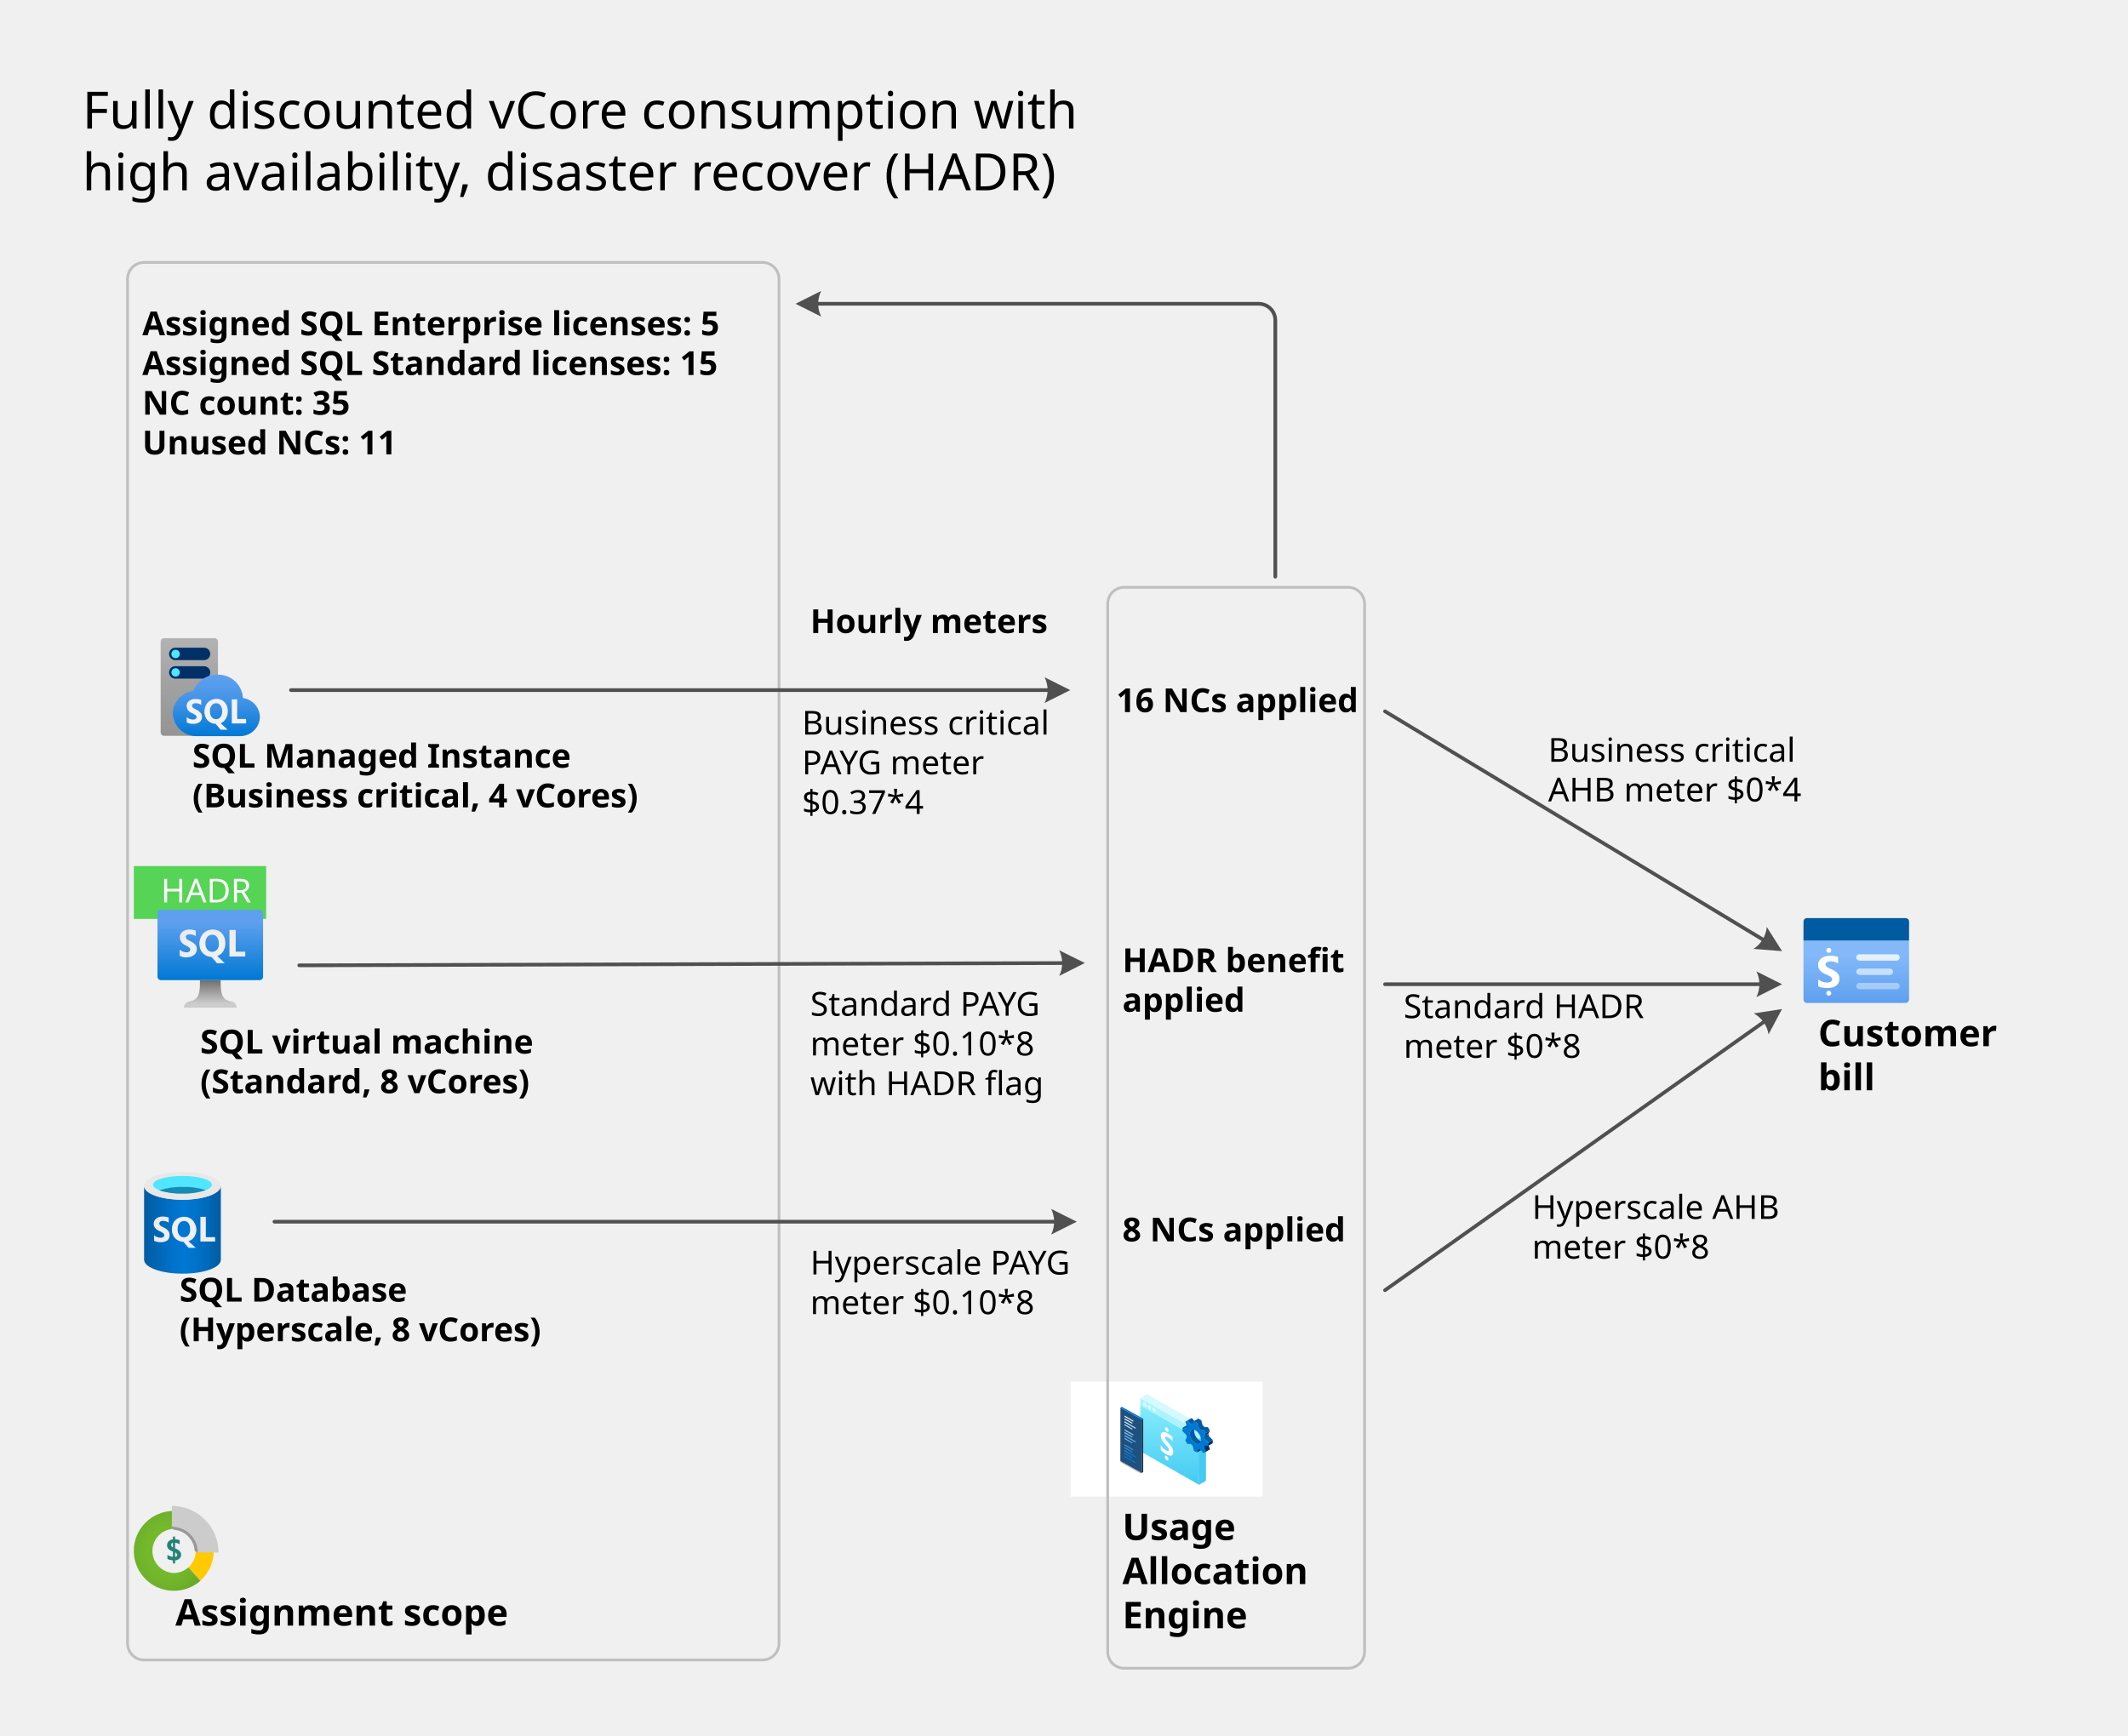
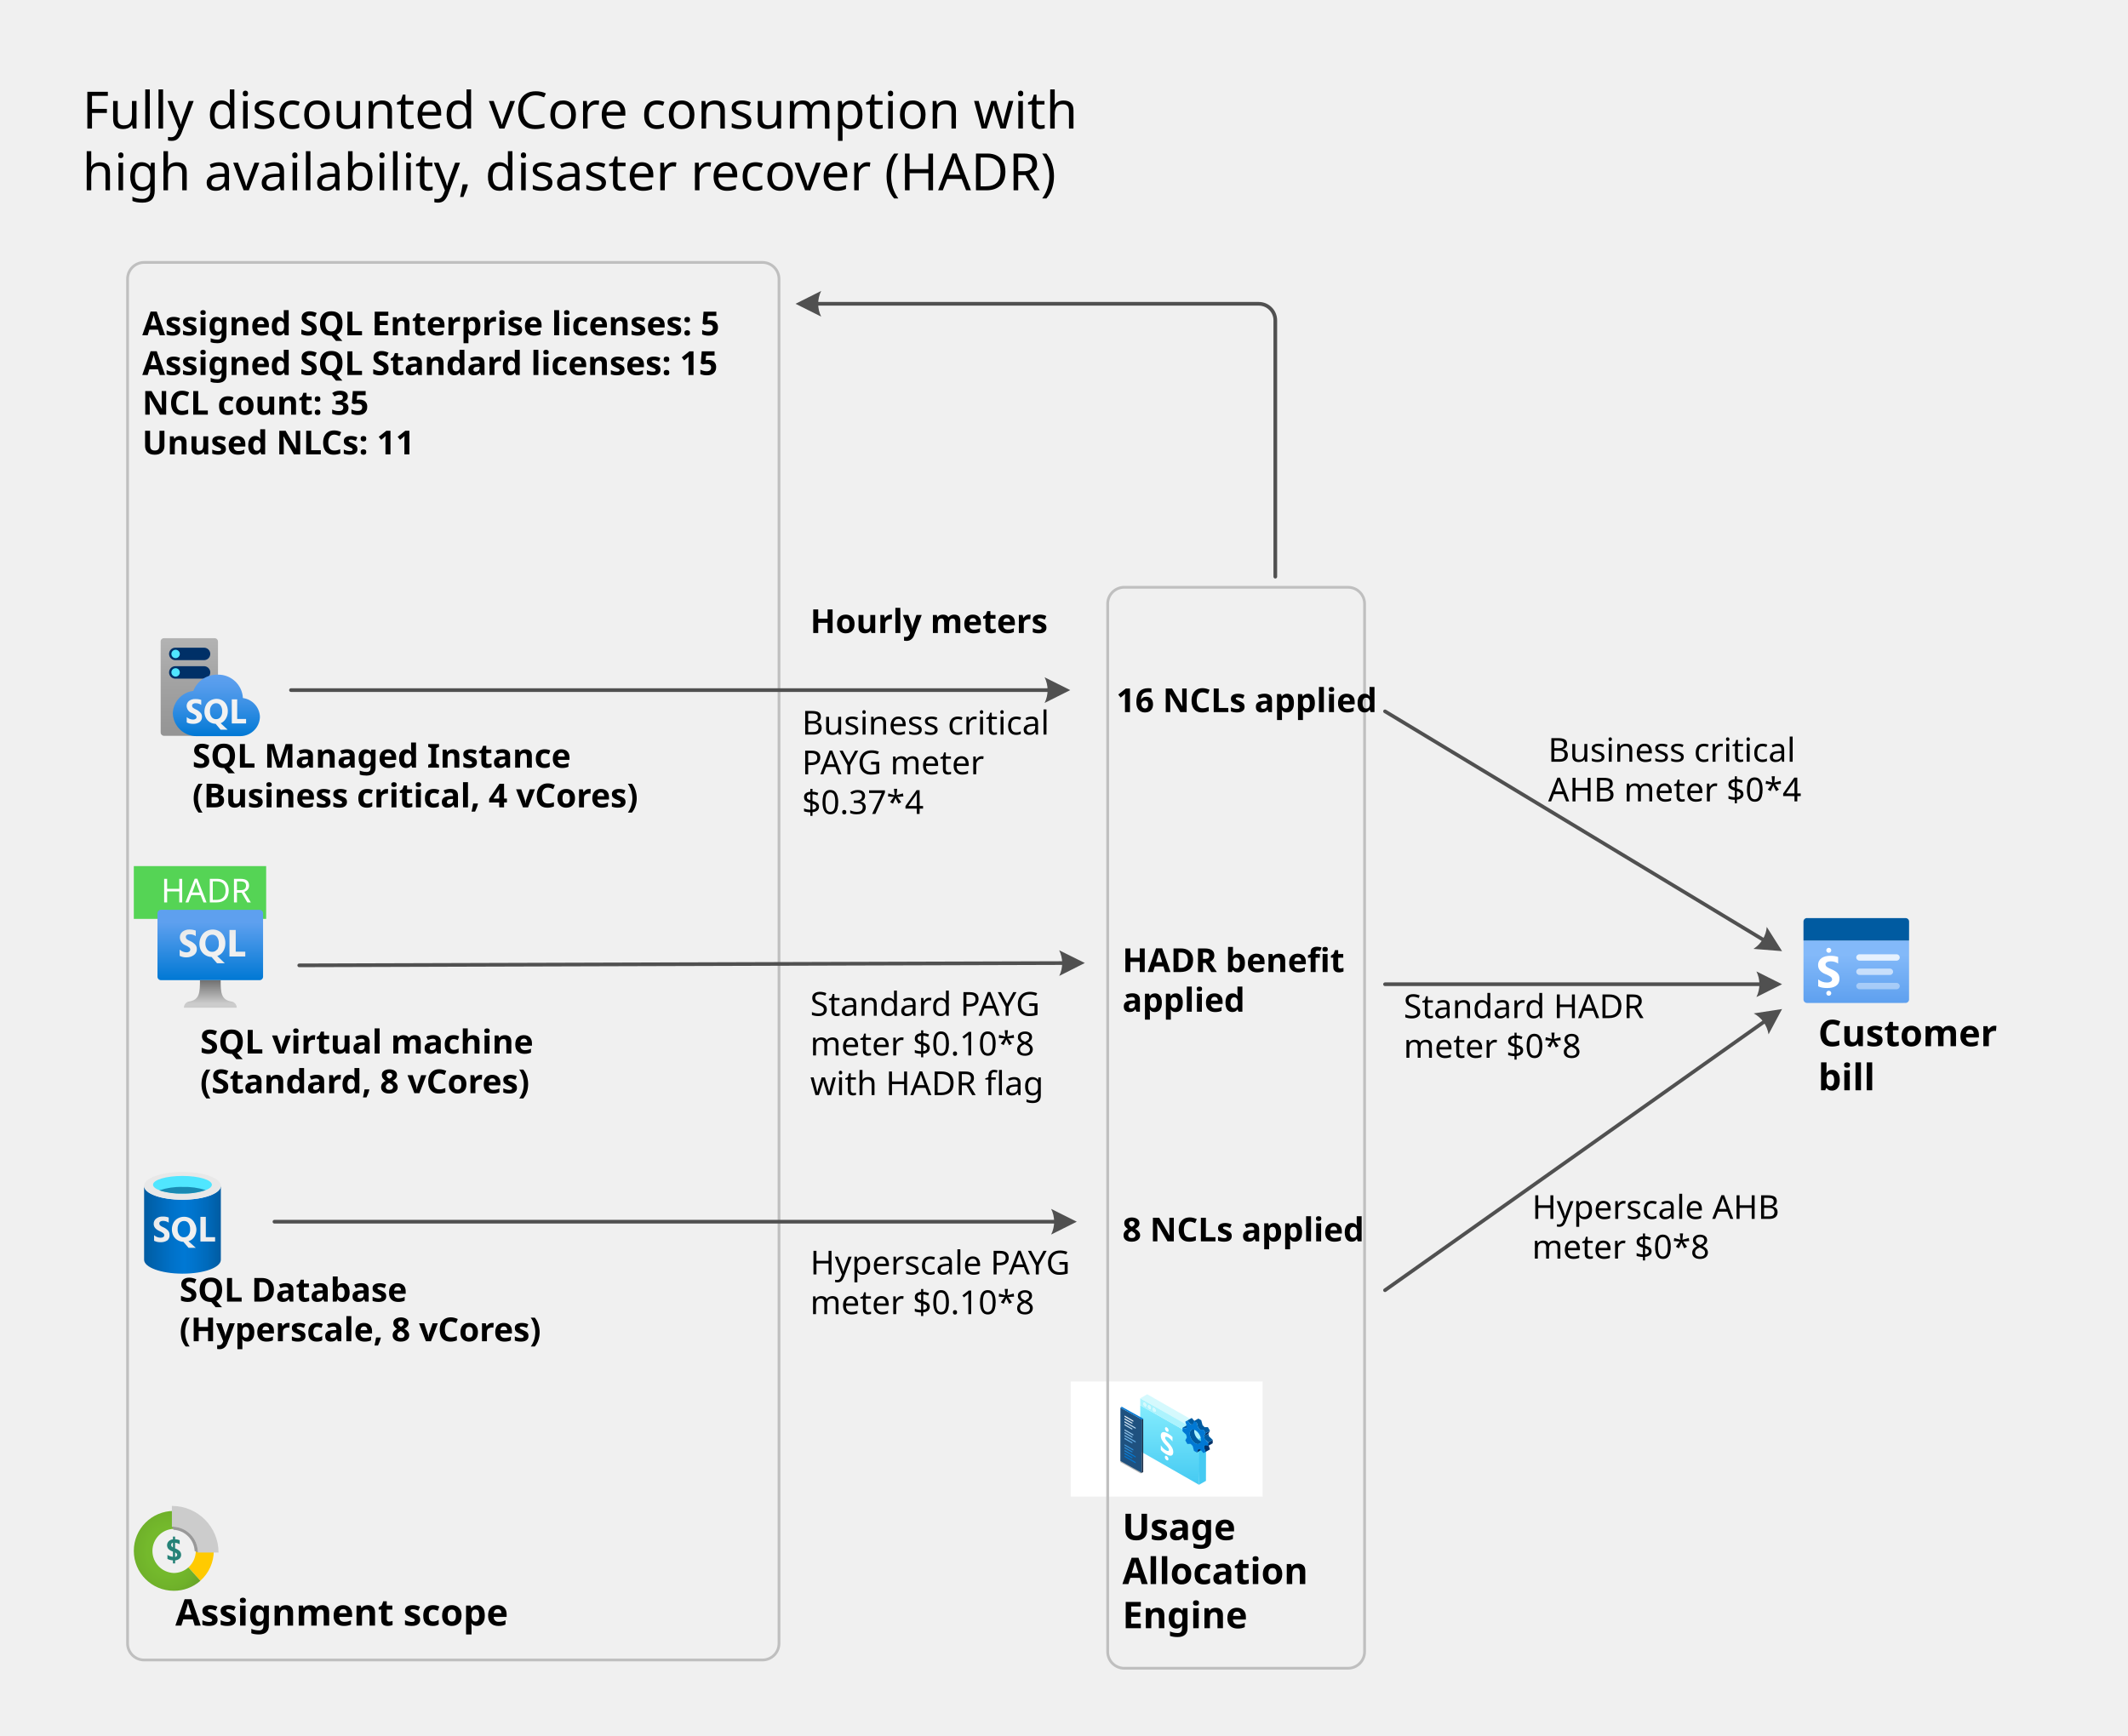
<svg xmlns="http://www.w3.org/2000/svg" xmlns:xlink="http://www.w3.org/1999/xlink" width="8.039in" height="6.559in" viewBox="0 0 578.796 472.277" xml:space="preserve" color-interpolation-filters="sRGB" class="st49" style="background-color: white">
  <style type="text/css">
	
		.st1 {fill:#55d455;stroke:none;stroke-linecap:round;stroke-linejoin:round;stroke-width:1.5}
		.st2 {fill:#ffffff;font-family:Calibri;font-size:0.75em}
		.st3 {fill:none;stroke:#bfbfbf;stroke-linecap:round;stroke-linejoin:round;stroke-width:0.75}
		.st4 {fill:url(#grad0-12);stroke:none;stroke-linecap:butt;stroke-width:0.75}
		.st5 {fill:#003067;stroke:none;stroke-linecap:butt;stroke-width:0.75}
		.st6 {fill:#50e6ff;stroke:none;stroke-linecap:butt;stroke-width:0.75}
		.st7 {fill:url(#grad0-24);stroke:none;stroke-linecap:butt;stroke-width:0.75}
		.st8 {fill:#f2f2f2;stroke:none;stroke-linecap:butt;stroke-width:0.75}
		.st9 {fill:url(#grad0-33);stroke:none;stroke-linecap:butt;stroke-width:0.75}
		.st10 {fill:url(#grad0-37);stroke:none;stroke-linecap:butt;stroke-width:0.75}
		.st11 {fill:url(#grad3-41);stroke:none;stroke-linecap:butt;stroke-width:0.75}
		.st12 {fill:#258277;stroke:none;stroke-linecap:butt;stroke-width:0.75}
		.st13 {fill:#ffca00}
		.st14 {stroke:none;stroke-linecap:butt;stroke-width:0.75}
		.st15 {fill:url(#grad3-52);stroke:none;stroke-linecap:butt;stroke-width:0.75}
		.st16 {fill:#cccccc;stroke:none;stroke-linecap:butt;stroke-width:0.75}
		.st17 {fill:#999999;stroke:none;stroke-linecap:butt;stroke-width:0.75}
		.st18 {fill:url(#grad0-62);stroke:none;stroke-linecap:butt;stroke-width:34}
		.st19 {fill:#005ba1;stroke:none;stroke-linecap:butt;stroke-width:34}
		.st20 {fill:#ffffff;fill-opacity:0.8;stroke:none;stroke-linecap:butt;stroke-width:34}
		.st21 {fill:#ffffff;fill-opacity:0.6;stroke:none;stroke-linecap:butt;stroke-width:34}
		.st22 {fill:#ffffff;fill-opacity:0.4;stroke:none;stroke-linecap:butt;stroke-width:34}
		.st23 {fill:#ffffff;stroke:none;stroke-linecap:butt;stroke-width:34}
		.st24 {fill:#ffffff;stroke:none;stroke-linecap:butt;stroke-width:2.04}
		.st25 {fill:url(#grad0-82);stroke:none;stroke-linecap:butt;stroke-width:2.04}
		.st26 {fill:#45caf2;stroke:none;stroke-linecap:butt;stroke-width:2.04}
		.st27 {fill:#acf3fd;stroke:none;stroke-linecap:butt;stroke-width:2.04}
		.st28 {fill:#d5f9fd;stroke:none;stroke-linecap:butt;stroke-width:2.04}
		.st29 {fill:#000000;fill-opacity:0.3;stroke:none;stroke-linecap:butt;stroke-width:2.04}
		.st30 {fill:#1f517f;stroke:none;stroke-linecap:butt;stroke-width:2.04}
		.st31 {fill:#1a2c45;stroke:none;stroke-linecap:butt;stroke-width:2.04}
		.st32 {fill:#0078d4;stroke:none;stroke-linecap:butt;stroke-width:2.04}
		.st33 {fill:url(#grad0-102)}
		.st34 {stroke:none;stroke-linecap:butt;stroke-width:2.04}
		.st35 {fill:#005ba1;stroke:none;stroke-linecap:butt;stroke-width:2.04}
		.st36 {fill:#fafafa;stroke:none;stroke-linecap:butt;stroke-width:2.04}
		.st37 {fill:#003067;stroke:none;stroke-linecap:butt;stroke-width:2.04}
		.st38 {fill:none;stroke:none;stroke-linecap:round;stroke-linejoin:round;stroke-width:0.75}
		.st39 {fill:#000000;font-family:Segoe UI;font-size:0.833em;font-weight:bold}
		.st40 {font-size:1em}
		.st41 {fill:#000000;font-family:Segoe UI;font-size:1.167em}
		.st42 {fill:url(#grad0-129);stroke:none;stroke-linecap:butt;stroke-width:0.75}
		.st43 {fill:#e8e8e8;stroke:none;stroke-linecap:butt;stroke-width:0.75}
		.st44 {fill:#198ab3;stroke:none;stroke-linecap:butt;stroke-width:0.75}
		.st45 {fill:#000000;font-family:Segoe UI Light;font-size:0.75em;font-weight:bold}
		.st46 {marker-end:url(#mrkr5-178);stroke:#505050;stroke-linecap:round;stroke-linejoin:round;stroke-width:1}
		.st47 {fill:#505050;fill-opacity:1;stroke:#505050;stroke-opacity:1;stroke-width:0.284}
		.st48 {fill:#000000;font-family:Segoe UI Light;font-size:0.75em}
		.st49 {fill:none;fill-rule:evenodd;font-size:12px;overflow:visible;stroke-linecap:square;stroke-miterlimit:3}
	
	</style>
  <defs id="Patterns_And_Gradients">
    <linearGradient id="grad0-12" x1="0" y1="0" x2="1" y2="0" gradientTransform="rotate(-90 0.5 0.5)">
      <stop offset="0" stop-color="#949494" stop-opacity="1" />
      <stop offset="0.53" stop-color="#a2a2a2" stop-opacity="1" />
      <stop offset="1" stop-color="#b3b3b3" stop-opacity="1" />
    </linearGradient>
    <linearGradient id="grad0-24" x1="0" y1="0" x2="1" y2="0" gradientTransform="rotate(-90 0.5 0.5)">
      <stop offset="0" stop-color="#0078d4" stop-opacity="1" />
      <stop offset="0.16" stop-color="#1380da" stop-opacity="1" />
      <stop offset="0.53" stop-color="#3c91e5" stop-opacity="1" />
      <stop offset="0.82" stop-color="#559cec" stop-opacity="1" />
      <stop offset="1" stop-color="#5ea0ef" stop-opacity="1" />
    </linearGradient>
    <linearGradient id="grad0-33" x1="0" y1="0" x2="1" y2="0" gradientTransform="rotate(-90 0.5 0.5)">
      <stop offset="0" stop-color="#0078d4" stop-opacity="1" />
      <stop offset="0.82" stop-color="#5ea0ef" stop-opacity="1" />
    </linearGradient>
    <linearGradient id="grad0-37" x1="0" y1="0" x2="1" y2="0" gradientTransform="rotate(-90 0.5 0.5)">
      <stop offset="0.15" stop-color="#cccccc" stop-opacity="1" />
      <stop offset="1" stop-color="#707070" stop-opacity="1" />
    </linearGradient>
    <radialGradient id="grad3-41" cx="0.5" cy="0.5" r="0.73">
      <stop offset="0" stop-color="#f2f2f2" stop-opacity="1" />
      <stop offset="0.58" stop-color="#eeeeee" stop-opacity="1" />
      <stop offset="1" stop-color="#e6e6e6" stop-opacity="1" />
    </radialGradient>
    <radialGradient id="grad3-52" cx="0.5" cy="0.5" r="0.73">
      <stop offset="0" stop-color="#76bc2d" stop-opacity="1" />
      <stop offset="0.41" stop-color="#74b92c" stop-opacity="1" />
      <stop offset="0.66" stop-color="#6fb12a" stop-opacity="1" />
      <stop offset="0.88" stop-color="#66a227" stop-opacity="1" />
      <stop offset="1" stop-color="#5e9624" stop-opacity="1" />
    </radialGradient>
    <linearGradient id="grad0-62" x1="0" y1="0" x2="1" y2="0" gradientTransform="rotate(-90 0.5 0.5)">
      <stop offset="0" stop-color="#5ea0ef" stop-opacity="1" />
      <stop offset="0.775" stop-color="#83b9f9" stop-opacity="1" />
    </linearGradient>
    <linearGradient id="grad0-82" x1="0" y1="0" x2="1" y2="0" gradientTransform="rotate(90 0.5 0.5)">
      <stop offset="0" stop-color="#84ecfd" stop-opacity="1" />
      <stop offset="1" stop-color="#45caf2" stop-opacity="1" />
    </linearGradient>
    <linearGradient id="grad0-102" x1="0" y1="0" x2="1" y2="0" gradientTransform="rotate(89.87553 0.5 0.5)">
      <stop offset="0.045" stop-color="#ffffff" stop-opacity="1" />
      <stop offset="0.845" stop-color="#0078d4" stop-opacity="1" />
    </linearGradient>
    <linearGradient id="grad0-129" x1="0" y1="0" x2="1" y2="0" gradientTransform="rotate(0 0.5 0.5)">
      <stop offset="0" stop-color="#005ba1" stop-opacity="1" />
      <stop offset="0.07" stop-color="#0060a9" stop-opacity="1" />
      <stop offset="0.36" stop-color="#0071c8" stop-opacity="1" />
      <stop offset="0.52" stop-color="#0078d4" stop-opacity="1" />
      <stop offset="0.64" stop-color="#0074cd" stop-opacity="1" />
      <stop offset="0.82" stop-color="#006abb" stop-opacity="1" />
      <stop offset="1" stop-color="#005ba1" stop-opacity="1" />
    </linearGradient>
  </defs>
  <defs id="Markers">
    <g id="lend5">
      <path d="M 2 1 L 0 0 L 1.981 -0.993 C 1.672 -0.365 1.673 0.373 1.985 1 " style="stroke:none" />
    </g>
    <marker id="mrkr5-178" class="st47" refX="-6.16" orient="auto" markerUnits="strokeWidth" overflow="visible">
      <use xlink:href="#lend5" transform="scale(-3.52,-3.52) " />
    </marker>
  </defs>
  <g>
    <g id="shape1246-1" transform="translate(36.375,-222.264)">
      <rect x="0" y="457.916" width="36" height="14.361" class="st1" />
      <text x="7.38" y="467.8" class="st2">HADR</text>
    </g>
    <g id="shape1-4" transform="translate(34.6758,-20.625)">
      <rect x="0" y="92.027" width="177.199" height="380.25" rx="4.5" ry="4.5" class="st3" />
    </g>
    <g id="group63-6" transform="translate(228.093,-171.766)">
      <g id="group64-7">
				</g>
    </g>
    <g id="group1120-8" transform="translate(43.6758,-271.986)">
      <g id="shape1121-9" transform="translate(-1.3689E-13,-0.0952941)">
        <path d="M15.6 471.37 a0.921 0.921 0 0 1 -0.905 0.905 L0.91 472.28 a0.905 0.905 0 0 1 -0.905         -0.905 L0 446.63 a0.889 0.889 0 0 1 0.905 -0.905 L14.69 445.72 a0.905 0.905 0 0         1 0.905 0.905 L15.6 471.37 Z" class="st4" />
      </g>
      <g id="shape1122-13" transform="translate(2.28706,-15.6441)">
        <path d="M-0 470.58 A1.699 1.699 0 0 1 1.68 468.89 L9.47 468.89 A1.699 1.699 0 0 1 11.21 470.58 A1.699         1.699 0 0 1 9.47 472.28 L1.68 472.28 A1.699 1.699 0 0 1 -0 470.58 Z" class="st5" />
      </g>
      <g id="shape1123-15" transform="translate(2.28706,-20.6788)">
        <path d="M0 470.59 A1.699 1.699 0 0 1 1.68 468.89 L9.47 468.89 A1.699 1.699 0 0 1 11.21 470.59 A1.699 1.699         0 0 1 9.47 472.28 L1.68 472.28 A1.699 1.699 0 0 1 0 470.59 Z" class="st5" />
      </g>
      <g id="shape1124-17" transform="translate(2.92235,-21.2188)">
        <ellipse cx="1.144" cy="471.134" rx="1.144" ry="1.144" class="st6" />
      </g>
      <g id="shape1125-19" transform="translate(2.92235,-16.2)">
        <ellipse cx="1.144" cy="471.134" rx="1.144" ry="1.144" class="st6" />
      </g>
      <g id="shape1126-21" transform="translate(3.30353,-1.13687E-13)">
        <path d="M23.7 467.02 A5.336 5.336 -180 0 0 19.07 461.91 A6.702 6.702 -180 0 0 12.17 455.55 A6.861 6.861         -180 0 0 5.59 459.97 A6.353 6.353 -180 0 0 -0 466.08 A6.448 6.448 -180 0 0 6.67 472.28 L7.26         472.28 L18.14 472.28 L18.41 472.28 A5.384 5.384 -180 0 0 23.7 467.02 Z" class="st7" />
      </g>
      <g id="shape1127-25" transform="translate(7.06765,-1.76294)">
        <path d="M13.75 469.37 L13.75 464.03 L12.28 464.03 L12.28 470.58 L16.17 470.58 L16.17 469.37 L13.75 469.37 ZM2.48         466.75 A3.542 3.542 0 0 1 1.67 466.26 a0.699 0.699 0 0 1 -0.191 -0.508 a0.54 0.54 0         0 1 0.238 -0.476 A1.048 1.048 0 0 1 2.38 465.08 A2.636 2.636 0 0 1 3.97 465.54 L3.97 464.18         A4.59 4.59 -180 0 0 2.38 463.94 A2.684 2.684 -180 0 0 0.65 464.46 A1.747 1.747 -180 0 0 -0 465.88         A2.128 2.128 -180 0 0 1.49 467.78 A3.986 3.986 0 0 1 2.46 468.35 a0.667 0.667 0 0 1 0.238         0.508 a0.54 0.54 0 0 1 -0.238 0.476 A1.191 1.191 0 0 1 1.75 469.53 A2.589 2.589 0 0         1 0.03 468.86 L0.03 470.32 A3.574 3.574 -180 0 0 1.67 470.69 A3.034 3.034 -180 0 0 3.49 470.24         A1.699 1.699 -180 0 0 4.18 468.8 A1.588 1.588 -180 0 0 3.78 467.69 A3.748 3.748 -180 0 0         2.48 466.75 ZM10.67 469.26 A3.764 3.764 -180 0 0 11.2 467.26 A3.621 3.621 -180 0 0 10.8 465.48         A2.811 2.811 -180 0 0 9.7 464.3 A3.081 3.081 -180 0 0 8.02 463.89 A3.51 3.51 -180 0 0 6.43 464.35         A2.97 2.97 -180 0 0 5.27 465.57 A4.002 4.002 -180 0 0 4.84 467.39 A3.589 3.589 -180 0 0 5.23         469.05 A2.97 2.97 -180 0 0 6.31 470.23 A3.176 3.176 -180 0 0 7.89 470.69 L9.24 472.28 L11.15 472.28         L9.26 470.53 A2.891 2.891 -180 0 0 10.67 469.26 ZM9.2 468.86 A1.461 1.461 0 0 1 7.99 469.42         A1.445 1.445 0 0 1 6.8 468.85 A2.382 2.382 0 0 1 6.35 467.26 A2.319 2.319 0 0 1 6.81 465.67         A1.461 1.461 0 0 1 8.04 465.08 A1.366 1.366 0 0 1 9.21 465.67 A2.446 2.446 0 0 1 9.66 467.26         A2.335 2.335 0 0 1 9.2 468.86 Z" class="st8" />
      </g>
    </g>
    <g id="group1128-27" transform="translate(42.8144,-198.086)">
      <g id="group1129-28">
        <g id="group1130-29">
          <g id="shape1131-30" transform="translate(0,-7.50769)">
            <path d="M0 471.33 a0.951 0.951 -180 0 0 0.951 0.951 L27.77 472.28 a0.951 0.951 -180 0 0 0.951           -0.951 L28.72 454.09 a0.951 0.951 -180 0 0 -0.951 -0.951 L0.95 453.13 a0.951 0.951           -180 0 0 -0.951 0.951 L0 471.33 Z" class="st9" />
          </g>
          <g id="shape1132-34" transform="translate(7.18496,0)">
            <path d="M12.94 470.58 C10.11 470.14 9.99 468.08 10 464.79 L4.37 464.79 C4.37 468.08 4.26 470.14 1.43 470.58           A1.699 1.699 -180 0 0 -0 472.28 L14.37 472.28 A1.699 1.699 -180 0 0 12.94 470.58 Z" class="st10" />
          </g>
        </g>
        <g id="shape1133-38" transform="translate(6.02993,-12.1108)">
          <path d="M15.25 469.13 L15.25 463.22 L13.55 463.22 L13.55 470.44 L17.85 470.44 L17.85 469.13 L15.25 469.13 ZM2.79          466.21 A3.397 3.397 0 0 1 1.9 465.69 a0.764 0.764 0 0 1 -0.221 -0.578 a0.611          0.611 0 0 1 0.272 -0.527 A1.172 1.172 0 0 1 2.68 464.4 A2.82 2.82 0 0 1 4.38          464.89 L4.38 463.39 A4.705 4.705 -180 0 0 2.68 463.1 A2.939 2.939 -180 0 0 0.76 463.7 A1.902          1.902 -180 0 0 0.05 465.26 A2.344 2.344 -180 0 0 1.55 467.37 A4.229 4.229 0 0 1 2.62 468          a0.696 0.696 0 0 1 0.272 0.561 a0.679 0.679 0 0 1 -0.272 0.544 A1.291          1.291 0 0 1 1.9 469.32 A2.871 2.871 0 0 1 0 468.57 L0 470.27 A3.856 3.856 -180 0 0 1.87          470.68 A3.397 3.397 -180 0 0 3.92 470.02 A1.902 1.902 -180 0 0 4.67 468.42 A1.699 1.699          -180 0 0 4.23 467.2 A4.314 4.314 -180 0 0 2.79 466.21 ZM11.86 469 A4.077 4.077 -180 0 0          12.43 466.79 A4.145 4.145 -180 0 0 11.99 464.87 A3.142 3.142 -180 0 0 10.77 463.56 A3.482          3.482 -180 0 0 9.07 463.1 A3.788 3.788 -180 0 0 7.18 463.58 A3.21 3.21 -180 0 0 5.89 464.94          A4.195 4.195 -180 0 0 5.37 466.94 A4.145 4.145 -180 0 0 5.78 468.78 A3.261 3.261 -180          0 0 6.98 470.07 A3.499 3.499 -180 0 0 8.68 470.58 L10.17 472.28 L12.28 472.28 L10.23 470.31          A3.023 3.023 -180 0 0 11.86 469 ZM10.16 468.56 A1.597 1.597 0 0 1 8.83 469.17 A1.563 1.563          0 0 1 7.51 468.54 A2.633 2.633 0 0 1 7 466.84 A2.667 2.667 0 0 1 7.51 465.14 A1.699 1.699          0 0 1 8.87 464.51 A1.529 1.529 0 0 1 10.17 465.14 A2.803 2.803 0 0 1 10.65 466.84 A2.548          2.548 0 0 1 10.23 468.56 L10.16 468.56 Z" class="st11" />
        </g>
      </g>
    </g>
    <g id="group1165-42" transform="translate(36.375,-39.4542)">
      <g id="group1166-43">
        <g id="shape1167-44" transform="translate(9.04023,-7.45284)">
          <path d="M3.83 469.89 A1.358 1.358 0 0 1 3.41 470.96 A2.023 2.023 0 0 1 2.2 471.46 L2.2 472.28 L1.6 472.28          L1.6 471.44 A3.204 3.204 0 0 1 0.11 471.06 L0.11 469.96 A2.444 2.444 -180 0 0 0.79 470.3          A3.38 3.38 -180 0 0 1.6 470.49 L1.6 469.07 A3.285 3.285 0 0 1 0.37 468.35 A1.561 1.561          0 0 1 0.45 466.25 A1.914 1.914 0 0 1 1.6 465.73 L1.6 464.99 L2.19 464.99 L2.19 465.72 A3          3 0 0 1 3.44 465.99 L3.44 467.08 A3.095 3.095 -180 0 0 2.19 466.66 L2.19 468.2 A3.177          3.177 0 0 1 3.44 468.94 A1.358 1.358 0 0 1 3.83 469.89 ZM1.6 467.95 L1.6 466.68 a0.543          0.543 -180 0 0 -0.489 0.57 C1.11 467.54 1.29 467.77 1.66 467.95 L1.6 467.95 ZM2.76 469.94          C2.76 469.68 2.57 469.48 2.19 469.3 L2.19 470.53 C2.57 470.46 2.76 470.27 2.76 469.94 Z" class="st12" />
        </g>
        <g id="shape1168-46" transform="translate(14.8514,-2.72863)">
          <path d="M6.9 464.15 L2.01 464.15 A6.014 6.014 0 0 1 0 468.63 L3.24 472.28 A10.86 10.86 -180 0 0 6.9          464.13 L6.9 464.15 Z" class="st13" />
          <path d="M6.9 464.15 L2.01 464.15 A6.014 6.014 0 0 1 0 468.63 L3.24 472.28 A10.86 10.86 -180 0 0 6.9          464.13" class="st14" />
        </g>
        <g id="shape1169-49">
          <path d="M10.86 467.44 A6.014 6.014 0 0 1 10.86 455.42 L10.86 450.56 A10.86 10.86 -180 0 0 0 461.42 A10.86          10.86 -180 0 0 10.86 472.28 A10.86 10.86 -180 0 0 18.11 469.56 L14.85 465.91 A5.946 5.946          0 0 1 10.86 467.44 Z" class="st15" />
        </g>
        <g id="shape1170-53" transform="translate(10.3579,-10.4122)">
          <path d="M0 459.6 L0 465.25 A6.91 6.91 0 0 1 7.02 472.28 L12.69 472.28 A12.679 12.679 -180 0 0 0 459.6          Z" class="st16" />
        </g>
        <g id="shape1171-55" transform="translate(10.3579,-10.4122)">
          <path d="M7.05 472.28 A6.964 6.964 -180 0 0 0.18 465.25 L0 465.25 L0.45 466.09 A6.109 6.109 0 0 1 6.19          471.86 L7.05 472.28 Z" class="st17" />
        </g>
      </g>
    </g>
    <g id="group1172-57" transform="translate(490.544,-199.395)">
      <g id="group1173-58">
        <g id="shape1174-59">
          <path d="M0 455.31 L28.72 455.31 L28.72 471.32 a0.957 0.957 0 0 1 -0.957 0.957 L0.96 472.28 a0.957          0.957 0 0 1 -0.957 -0.957 L0 455.31 Z" class="st18" />
        </g>
        <g id="shape1175-63" transform="translate(0,-16.9704)">
          <path d="M0.96 466.16 L27.77 466.16 a0.957 0.957 0 0 1 0.957 0.957 L28.72 472.28 L0 472.28 L0 467.11          a0.957 0.957 0 0 1 0.957 -0.959 Z" class="st19" />
        </g>
        <g id="shape1176-65" transform="translate(14.3614,-11.5115)">
          <path d="M0 471.41 a0.865 0.865 -180 0 0 0.865 0.865 L10.96 472.28 a0.865 0.865 -180 0 0 0.865          -0.865 a0.865 0.865 -180 0 0 -0.865 -0.865 L0.86 470.55 a0.865 0.865 -180 0          0 -0.865 0.865 Z" class="st20" />
        </g>
        <g id="shape1177-67" transform="translate(14.3614,-7.61953)">
          <path d="M0 471.41 a0.865 0.865 -180 0 0 0.865 0.865 L9.15 472.28 a0.865 0.865 -180 0 0 0.865          -0.865 a0.865 0.865 -180 0 0 -0.865 -0.865 L0.86 470.55 a0.865 0.865 -180 0          0 -0.865 0.865 Z" class="st21" />
        </g>
        <g id="shape1178-69" transform="translate(14.3614,-3.72599)">
          <path d="M0 471.41 a0.865 0.865 -180 0 0 0.865 0.865 L10.96 472.28 a0.865 0.865 -180 0 0 0.865          -0.865 a0.865 0.865 -180 0 0 -0.865 -0.865 L0.86 470.55 a0.865 0.865 -180 0          0 -0.865 0.865 Z" class="st22" />
        </g>
        <g id="shape1179-71" transform="translate(3.97652,-2.16747)">
          <path d="M3.58 460.12 a0.672 0.672 0 1 1 -0.67 -0.67 a0.67 0.67 0 0 1 0.67 0.67 ZM3.58 471.8          a0.672 0.672 0 1 1 -0.67 -0.67 a0.672 0.672 0 0 1 0.67 0.67 ZM0.03 469.92 L0.03          468.03 A3.641 3.641 -180 0 0 2.37 468.89 A2.713 2.713 -180 0 0 3 468.83 A1.463 1.463          -180 0 0 3.45 468.64 a0.78 0.78 -180 0 0 0.27 -0.271 a0.686 0.686 -180 0 0          0.089 -0.341 a0.739 0.739 -180 0 0 -0.142 -0.444 A1.545 1.545 -180 0 0 3.28          467.23 A4.085 4.085 -180 0 0 2.7 466.91 C2.47 466.81 2.23 466.7 1.97 466.59 A3.726 3.726          0 0 1 0.49 465.58 A2.212 2.212 0 0 1 0 464.14 A2.306 2.306 0 0 1 0.27 463 A2.264 2.264          0 0 1 0.99 462.21 A3.231 3.231 0 0 1 2.06 461.76 A5.425 5.425 0 0 1 3.33 461.62 A7.583          7.583 0 0 1 4.51 461.7 A4.628 4.628 0 0 1 5.45 461.94 L5.45 463.71 A2.788 2.788 -180 0          0 4.99 463.45 A3.699 3.699 -180 0 0 4.47 463.26 A4.048 4.048 -180 0 0 3.44 463.12 A2.603          2.603 -180 0 0 2.85 463.18 A1.53 1.53 -180 0 0 2.4 463.35 a0.857 0.857 -180 0 0 -0.284          0.27 a0.638 0.638 -180 0 0 -0.101 0.351 a0.678 0.678 -180 0 0 0.112 0.383          A1.294 1.294 -180 0 0 2.44 464.68 A3.375 3.375 -180 0 0 2.95 464.97 C3.14 465.07 3.37 465.17          3.61 465.27 A7.538 7.538 0 0 1 4.53 465.73 A3.298 3.298 0 0 1 5.23 466.27 A2.125 2.125          0 0 1 5.67 466.96 A2.765 2.765 0 0 1 5.55 469.05 A2.193 2.193 0 0 1 4.82 469.83 A3.152          3.152 0 0 1 3.75 470.26 A6.158 6.158 0 0 1 2.45 470.39 A7.253 7.253 0 0 1 1.12 470.28          A4.034 4.034 0 0 1 0.03 469.92 Z" class="st23" />
        </g>
      </g>
    </g>
    <g id="group1180-73" transform="translate(291.219,-65.0738)">
      <g id="group1181-74">
        <g id="shape1182-75">
          <rect x="0" y="440.952" width="52.209" height="31.325" class="st24" />
        </g>
        <g id="shape1183-77" transform="translate(32.8021,-16.6228)">
          <path d="M1.71 470.35 L1.71 472.28 L0 471.32 L0 469.37 L1.71 470.35 Z" class="st24" />
        </g>
        <g id="shape1184-79" transform="translate(18.8944,-3.21867)">
          <path d="M16.01 472.28 L0 463.13 L0.03 450.64 L16.3 459.9 L16.01 472.28 Z" class="st25" />
        </g>
        <g id="shape1185-83" transform="translate(34.9014,-3.21937)">
          <path d="M0.03 458.28 L1.92 457.19 L1.89 471.21 L0 472.28 L0.03 458.28 Z" class="st26" />
        </g>
        <g id="shape1186-85" transform="translate(18.9207,-15.7135)">
          <path d="M0 461.24 L16.27 470.25 L16.27 470.84 L15.98 472.28 L0 463.13 L0 461.24 L0 461.24 ZM2.49 464.12 C2.73          464.25 2.91 464.15 2.91 463.89 a0.921 0.921 -180 0 0 -0.394 -0.701 C2.28 463.06 2.1          463.16 2.1 463.42 a0.921 0.921 -180 0 0 0.394 0.701 ZM1.23 463.39 C1.47 463.52 1.65          463.42 1.65 463.16 a0.92 0.92 -180 0 0 -0.394 -0.701 C1.02 462.33 0.84 462.43 0.84          462.69 a0.92 0.92 -180 0 0 0.394 0.701 ZM3.78 464.85 C4.01 464.98 4.2 464.87 4.2 464.61          a0.92 0.92 -180 0 0 -0.394 -0.701 C3.57 463.78 3.39 463.89 3.39 464.15 a0.92 0.92          -180 0 0 0.394 0.701 Z" class="st27" />
        </g>
        <g id="shape1187-87" transform="translate(34.9277,-15.7135)">
          <path d="M0 470.38 L1.89 469.29 L1.89 471.19 L0 472.28 L0 470.38 Z" class="st27" />
        </g>
        <g id="shape1188-89" transform="translate(18.9207,-17.6099)">
          <path d="M1.23 464.35 a0.85 0.85 0 0 1 0.393 0.701 C1.63 465.32 1.44 465.42 1.21 465.29 a0.877          0.877 0 0 1 -0.42 -0.701 C0.79 464.33 1.02 464.25 1.23 464.35 ZM2.49 465.08 a0.85          0.85 0 0 1 0.394 0.701 C2.89 466.04 2.7 466.15 2.47 466.02 a0.877 0.877 0 0 1 -0.42          -0.701 C2.1 465.06 2.28 464.95 2.49 465.08 ZM3.78 465.83 a0.85 0.85 0 0 1 0.393 0.701          C4.17 466.8 3.99 466.9 3.75 466.77 a0.851 0.851 0 0 1 -0.394 -0.702 C3.39 465.81 3.57          465.71 3.78 465.83 ZM0 463.13 L1.89 462.04 L17.9 471.19 L16.01 472.28 L0 463.13 Z" class="st28" />
        </g>
        <g id="shape1189-91" transform="translate(13.4003,-6.3037)">
          <path d="M0 469.12 L0.73 468.69 L6.31 471.9 L5.64 472.28 L0 469.12 Z" class="st29" />
        </g>
        <g id="shape1190-93" transform="translate(13.5047,-6.47042)">
          <path d="M5.85 457.75 L5.83 472.28 L0 469.04 L0.02 454.53 L5.85 457.75 Z" class="st30" />
        </g>
        <g id="shape1191-95" transform="translate(19.3355,-6.47042)">
          <path d="M0.02 457.75 L0.39 457.54 L0.39 472.05 L0 472.28 L0.02 457.75 Z" class="st31" />
        </g>
        <g id="shape1192-97" transform="translate(13.5247,-20.9977)">
          <path d="M0 469.06 L0.37 468.83 L6.21 472.07 L5.83 472.28 L0 469.06 Z" class="st32" />
        </g>
        <g id="shape1193-99" transform="translate(14.6247,-9.08538)">
          <path d="M2.16 461.28 L2.16 461.59 L0.02 460.37 L0.02 460.05 L2.16 461.28 ZM3.05 462.61 L3.05 462.92 L0.02 461.18          L0.02 460.84 L3.05 462.61 ZM2.41 460.7 L2.41 461.01 L0.02 459.62 L0.02 459.31 L2.41 460.7 ZM0.02          461.94 L0.02 461.63 L2.16 462.86 L2.14 463.17 L0.02 461.94 ZM2.16 465.03 L2.16 465.35 L0.02 464.1          L0.02 463.79 L2.16 465.03 ZM3.05 466.34 L3.05 466.67 L0.02 464.91 L0.02 464.6 L3.05 466.34 ZM2.41          464.43 L2.41 464.76 L0.02 463.37 L0.02 463.06 L2.41 464.43 ZM0.02 465.7 L0.02 465.37 L2.16 466.61          L2.14 466.92 L0.02 465.7 ZM2.16 469.1 L2.16 469.41 L0.02 468.19 L0.02 467.88 L2.16 469.1 ZM3.05          471.97 L3.05 472.28 L0 470.53 L0.02 470.22 L3.05 471.97 ZM3.05 470.43 L3.05 470.74 L0.02 469 L0.02          468.67 L3.05 470.43 ZM2.41 468.52 L2.41 468.83 L0.02 467.44 L0.02 467.13 L2.41 468.52 ZM2.16 470.68          L2.14 470.99 L0.02 469.77 L0.02 469.45 L2.16 470.68 Z" class="st33" />
          <path d="M2.16 461.28 L2.16 461.59 L0.02 460.37 L0.02 460.05 L2.16 461.28M3.05 462.61 L3.05 462.92 L0.02 461.18          L0.02 460.84 L3.05 462.61M2.41 460.7 L2.41 461.01 L0.02 459.62 L0.02 459.31 L2.41 460.7M0.02 461.94          L0.02 461.63 L2.16 462.86 L2.14 463.17M2.16 465.03 L2.16 465.35 L0.02 464.1 L0.02 463.79 L2.16 465.03M3.05          466.34 L3.05 466.67 L0.02 464.91 L0.02 464.6 L3.05 466.34M2.41 464.43 L2.41 464.76 L0.02 463.37          L0.02 463.06 L2.41 464.43M0.02 465.7 L0.02 465.37 L2.16 466.61 L2.14 466.92M2.16 469.1 L2.16 469.41          L0.02 468.19 L0.02 467.88 L2.16 469.1M3.05 471.97 L3.05 472.28 L0 470.53 L0.02 470.22 L3.05 471.97M3.05          470.43 L3.05 470.74 L0.02 469 L0.02 468.67 L3.05 470.43M2.41 468.52 L2.41 468.83 L0.02 467.44 L0.02          467.13 L2.41 468.52M2.16 470.68 L2.14 470.99 L0.02 469.77 L0.02 469.45 L2.16 470.68" class="st34" />
        </g>
        <g id="shape1194-104" transform="translate(32.377,-14.2386)">
          <path d="M2.74 471.31 C1.89 470.82 1.21 469.63 1.21 468.66 C1.21 468.17 1.38 467.83 1.65 467.67 L0.44 468.37          C0.17 468.53 0 468.87 0 469.35 C0 470.33 0.69 471.51 1.53 472.01 C1.96 472.26 2.35 472.28 2.63 472.11          L3.84 471.42 C3.56 471.58 3.17 471.56 2.74 471.31 Z" class="st35" />
        </g>
        <g id="shape1195-106" transform="translate(31.161,-20.3743)">
          <path d="M0 472.28 L1.21 471.57 L1.77 471.25 L0.56 471.95 L0 472.28 Z" class="st36" />
        </g>
        <g id="shape1196-108" transform="translate(34.3256,-12.0004)">
          <path d="M0.04 472.17 L0 472.28 L1.21 471.57 L1.25 471.47 L1.53 470.65 L0.32 471.35 L0.04 472.17 ZM4.31 468.85          L3.1 469.54 L3.1 469.74 L2.13 470.31 L1.9 470.81 L2.31 471.96 L2.36 472.12 L3.57 471.42 L3.51 471.26          L3.21 470.4 L4.3 469.76 L4.31 468.85 ZM3.55 466.35 L2.35 467.05 L1.91 467.86 L3.12 467.16 L3.55          466.35 Z" class="st37" />
        </g>
        <g id="shape1197-110" transform="translate(30.4123,-14.7328)">
          <path d="M0 468.28 L0.98 468.44 L2.19 467.74 L1.21 467.58 L0 468.28 ZM8.11 471.47 L7.25 470.65 L7.03 469.89 L5.83          470.59 L6.05 471.35 L6.9 472.16 L7.01 472.28 L8.22 471.58 L8.11 471.47 ZM7.47 469.08 L6.91 468.11          L6.8 468.11 L6 468.12 L5.45 467.55 L5.1 466.23 L4.3 465.77 L3.22 466.4 L2.52 465.61 L1.31 466.31          L2.22 467.33 L2.77 467.4 L3.73 466.84 L3.9 466.93 L4.25 468.25 L4.79 468.82 L5.59 468.81 L5.7 468.81          L6.26 469.78 L7.47 469.08 Z" class="st35" />
        </g>
        <g id="shape1198-112" transform="translate(24.5058,-9.7594)">
          <path d="M1.64 463.21 A1.089 1.089 0 0 1 2.13 464.07 C2.13 464.38 1.91 464.51 1.63 464.35 A1.086 1.086          0 0 1 1.14 463.49 C1.14 463.18 1.37 463.06 1.64 463.21 ZM1.6 470.98 A1.089 1.089 0 0 1 2.09          471.84 C2.09 472.15 1.87 472.28 1.59 472.12 A1.09 1.09 0 0 1 1.1 471.26 C1.1 470.95 1.33 470.82          1.6 470.98 ZM1.93 464.87 L1.95 464.88 A6.435 6.435 0 0 1 2.64 465.33 A4.874 4.874 0 0 1 3.19          465.82 L3.18 467.01 A3.697 3.697 -180 0 0 2.91 466.67 A4.611 4.611 -180 0 0 2.61 466.37          A3.909 3.909 -180 0 0 2.3 466.12 A2.912 2.912 -180 0 0 2.01 465.92 A1.749 1.749 -180 0          0 1.67 465.77 a0.655 0.655 -180 0 0 -0.265 -0.035 a0.248 0.248 -180 0 0 -0.166          0.085 a0.307 0.307 -180 0 0 -0.06 0.201 a0.724 0.724 -180 0 0 0.064 0.294          A1.873 1.873 -180 0 0 1.43 466.63 A4.406 4.406 -180 0 0 1.72 467 A12.572 12.572 -180 0          0 2.11 467.43 A9.805 9.805 0 0 1 2.64 468.04 A4.663 4.663 0 0 1 3.04 468.64 A2.903 2.903          0 0 1 3.3 469.26 A2.324 2.324 0 0 1 3.39 469.91 A1.258 1.258 0 0 1 3.23 470.62 a0.619          0.619 0 0 1 -0.43 0.277 A1.324 1.324 0 0 1 2.17 470.82 A4.181 4.181 0 0 1 1.44          470.48 L1.41 470.47 A6.223 6.223 0 0 1 0.64 469.94 A4.635 4.635 0 0 1 0 469.33 L0.01 468.06          A4.798 4.798 -180 0 0 0.66 468.88 A3.515 3.515 -180 0 0 1.37 469.43 A1.774 1.774 -180          0 0 1.74 469.6 a0.613 0.613 -180 0 0 0.265 0.032 a0.212 0.212 -180 0 0 0.158          -0.09 a0.343 0.343 -180 0 0 0.052 -0.199 a0.829 0.829 -180 0 0 -0.08          -0.345 A2.151 2.151 -180 0 0 1.91 468.63 A4.77 4.77 -180 0 0 1.57 468.21 C1.44 468.07          1.3 467.92 1.14 467.76 A5.116 5.116 0 0 1 0.28 466.57 A2.474 2.474 0 0 1 0 465.44 A1.195          1.195 0 0 1 0.16 464.77 a0.644 0.644 0 0 1 0.427 -0.279 A1.3 1.3 0 0 1 1.21 464.55          A3.533 3.533 0 0 1 1.93 464.87 L1.93 464.87 Z" class="st24" />
        </g>
        <g id="shape1199-114" transform="translate(30.4118,-11.838)">
          <path d="M7.01 470.3 L6.04 470.14 L5.81 470.65 L6.22 471.8 L6.27 471.96 L5.71 472.28 L4.78 471.25 L4.24 471.19          L3.96 472.01 L3.91 472.11 L3.12 471.66 L2.77 470.34 L2.23 469.77 L1.43 469.78 L1.31 469.78 L0.76          468.81 L1.19 468 L0.97 467.24 L0.11 466.42 L0 466.3 L0 465.39 L0.98 465.55 L1.21 465.05 L0.81 463.9          L0.75 463.73 L1.31 463.42 L2.22 464.44 L2.78 464.5 L3.06 463.68 L3.1 463.57 L3.9 464.03 L4.25 465.34          L4.79 465.92 L5.59 465.91 L5.7 465.91 L6.26 466.88 L5.82 467.69 L6.04 468.45 L6.89 469.27 L7.01          469.38 L7.01 470.3 ZM3.5 469.61 C4.35 470.1 5.04 469.71 5.05 468.73 C5.05 467.76 4.37 466.57 3.52          466.08 C2.67 465.58 1.98 465.98 1.98 466.96 C1.96 467.93 2.65 469.12 3.5 469.61 Z" class="st32" />
        </g>
      </g>
    </g>
    <g id="shape1200-116" transform="translate(301.281,-46.9864)">
      <rect x="0" y="453" width="61.938" height="19.277" class="st38" />
      <text x="4" y="466" class="st39">Usage <tspan x="4" dy="1.2em" class="st40">Allocation </tspan>
        <tspan x="4" dy="1.2em" class="st40">Engine</tspan>
      </text>
    </g>
    <g id="shape1213-121" transform="translate(18.375,-434.625)">
      <rect x="0" y="453" width="267.75" height="19.277" class="st38" />
      <text x="4" y="469.6" class="st41">Fully discounted vCore consumption with <tspan x="4" dy="1.2em" class="st40">high availability, disaster recover (HADR)</tspan>
      </text>
    </g>
    <g id="group1214-125" transform="translate(39.1758,-125.736)">
      <g id="shape1215-126">
        <path d="M10.43 452.16 C4.67 452.16 0 450.53 0 448.38 L0 468.5 C0 470.57 4.59 472.24 10.29 472.28 L10.43 472.28 C16.19         472.28 20.87 470.65 20.87 468.5 L20.87 448.38 C20.87 450.48 16.19 452.16 10.43 452.16 Z" class="st42" />
      </g>
      <g id="shape1216-130" transform="translate(0,-20.1163)">
        <path d="M20.87 468.5 C20.87 470.6 16.19 472.28 10.43 472.28 C4.67 472.28 0 470.65 0 468.5 C0 466.35 4.67 464.73         10.43 464.73 C16.19 464.73 20.87 466.35 20.87 468.5 Z" class="st43" />
      </g>
      <g id="shape1217-132" transform="translate(2.42503,-21.7927)">
        <path d="M16.01 469.87 C16.01 471.2 12.42 472.28 8.01 472.28 C3.6 472.28 0 471.2 0 469.87 C0 468.53 3.6 467.48 8.01         467.48 C12.42 467.48 16.01 468.55 16.01 469.87 Z" class="st6" />
      </g>
      <g id="shape1218-134" transform="translate(4.10139,-21.7927)">
        <path d="M6.33 470.47 A18.798 18.798 -180 0 0 -0 471.4 A18.587 18.587 -180 0 0 6.33 472.28 A18.147 18.147 -180         0 0 12.66 471.33 A19.27 19.27 -180 0 0 6.33 470.47 Z" class="st44" />
      </g>
      <g id="shape1219-136" transform="translate(2.60406,-7.03095)">
        <path d="M14.18 469.38 L14.18 463.85 L12.71 463.85 L12.71 470.57 L16.71 470.57 L16.71 469.38 L14.18 469.38 ZM2.56         466.66 A2.978 2.978 0 0 1 1.73 466.16 a0.716 0.716 0 0 1 -0.195 -0.521 a0.553 0.553         0 0 1 0.244 -0.488 A1.107 1.107 0 0 1 2.46 464.95 A2.637 2.637 0 0 1 4.09 465.43 L4.09         464.03 A4.199 4.199 -180 0 0 2.46 463.77 A2.669 2.669 -180 0 0 0.68 464.32 A1.758 1.758         -180 0 0 -0 465.77 C0 466.6 0.52 467.25 1.63 467.74 A4.687 4.687 0 0 1 2.64 468.32 a0.684 0.684         0 0 1 0.244 0.521 a0.618 0.618 0 0 1 -0.26 0.505 A1.318 1.318 0 0 1 1.89 469.53         A2.702 2.702 0 0 1 0.11 468.84 L0.11 470.36 A3.532 3.532 -180 0 0 1.86 470.75 A3.06 3.06         -180 0 0 3.78 470.21 A1.758 1.758 -180 0 0 4.31 468.73 A1.709 1.709 -180 0 0 3.91 467.59 A3.939         3.939 -180 0 0 2.56 466.66 ZM11.08 469.25 A3.808 3.808 -180 0 0 11.62 467.2 A3.776 3.776 -180         0 0 11.08 465.47 A2.946 2.946 -180 0 0 9.94 464.25 A3.255 3.255 -180 0 0 8.32 463.83 A3.434         3.434 -180 0 0 6.56 464.27 A3.027 3.027 -180 0 0 5.37 465.47 A4.004 4.004 -180 0 0 4.95 467.33         A3.678 3.678 -180 0 0 5.34 468.96 A2.864 2.864 -180 0 0 6.46 470.16 A3.353 3.353 -180 0         0 8.09 470.65 L9.49 472.28 L11.46 472.28 L9.46 470.49 A2.913 2.913 -180 0 0 11.08 469.25 ZM9.46         468.84 A1.53 1.53 0 0 1 8.22 469.41 A1.497 1.497 0 0 1 6.98 468.83 A2.474 2.474 0 0 1         6.51 467.2 A2.49 2.49 0 0 1 6.98 465.57 A1.628 1.628 0 0 1 8.25 464.97 A1.416 1.416 0         0 1 9.47 465.57 A2.637 2.637 0 0 1 9.91 467.2 A2.376 2.376 0 0 1 9.46 468.84 Z" class="st11" />
      </g>
    </g>
    <g id="shape1220-139" transform="translate(301.281,-18.375)">
      <rect x="0" y="178.166" width="69.877" height="294.111" rx="4.5" ry="4.5" class="st3" />
    </g>
    <g id="shape1222-141" transform="translate(48.3024,-256.236)">
      <rect x="0" y="453" width="116.873" height="19.277" class="st38" />
      <text x="4" y="465.1" class="st45">SQL Managed Instance <tspan x="4" dy="1.2em" class="st40">(Business critical, 4 vCores)</tspan>
      </text>
    </g>
    <g id="shape1223-145" transform="translate(50.4258,-178.459)">
      <rect x="0" y="453" width="121.5" height="19.277" class="st38" />
      <text x="4" y="465.1" class="st45">SQL virtual machine <tspan x="4" dy="1.2em" class="st40">(Standard, 8 vCores)</tspan>
      </text>
    </g>
    <g id="shape1224-149" transform="translate(44.8008,-110.959)">
      <rect x="0" y="453" width="96.75" height="19.277" class="st38" />
      <text x="4" y="465.1" class="st45">SQL Database <tspan x="4" dy="1.2em" class="st40">(Hyperscale, 8 vCores)</tspan>
      </text>
    </g>
    <g id="shape1225-153" transform="translate(43.6758,-23.7042)">
      <rect x="0" y="453" width="102.949" height="19.277" class="st38" />
      <text x="4" y="466" class="st39">Assignment scope</text>
    </g>
    <g id="shape1226-156" transform="translate(299.625,-271.348)">
      <rect x="0" y="453" width="112.5" height="19.277" class="st38" />
-       <text x="4" y="465.1" class="st45">16 NCs applied</text>
+       <text x="4" y="465.1" class="st45">16 NCLs applied</text>
    </g>
    <g id="shape1227-159" transform="translate(301.281,-200.625)">
      <rect x="0" y="453" width="61.938" height="19.277" class="st38" />
      <text x="4" y="465.1" class="st45">HADR benefit <tspan x="4" dy="1.2em" class="st40">applied</tspan>
      </text>
    </g>
    <g id="shape1228-163" transform="translate(301.281,-127.348)">
      <rect x="0" y="453" width="69.877" height="19.277" class="st38" />
-       <text x="4" y="465.1" class="st45">8 NCs applied</text>
+       <text x="4" y="465.1" class="st45">8 NCLs applied</text>
    </g>
    <g id="shape1229-166" transform="translate(490.544,-181.348)">
      <rect x="0" y="453" width="69.877" height="19.277" class="st38" />
      <text x="4" y="466" class="st39">Customer <tspan x="4" dy="1.2em" class="st40">bill</tspan>
      </text>
    </g>
    <g id="shape1230-170" transform="translate(216.375,-292.875)">
      <rect x="0" y="453" width="69.877" height="19.277" class="st38" />
      <text x="4" y="465.1" class="st45">Hourly meters</text>
    </g>
    <g id="shape1232-173" transform="translate(376.719,-278.736)">
      <path d="M0 472.28 L102.73 534.34" class="st46" />
    </g>
    <g id="shape1233-179" transform="translate(376.719,-204.486)">
      <path d="M0 472.28 L101.84 472.28" class="st46" />
    </g>
    <g id="shape1234-184" transform="translate(376.719,-121.236)">
      <path d="M0 472.28 L102.97 399.34" class="st46" />
    </g>
    <g id="shape1235-189" transform="translate(79.125,-284.514)">
      <path d="M0 472.28 L205.81 472.28" class="st46" />
    </g>
    <g id="shape1236-194" transform="translate(79.9637,-209.623) rotate(-0.171215)">
      <path d="M0 472.28 L207.53 472.28" class="st46" />
    </g>
    <g id="shape1237-199" transform="translate(74.625,-139.875)">
      <path d="M0 472.28 L212.09 472.28" class="st46" />
    </g>
    <g id="shape1238-204" transform="translate(214.125,-265.236)">
      <rect x="0" y="453" width="69.877" height="19.277" class="st38" />
      <text x="4" y="465.1" class="st48">Business critical <tspan x="4" dy="1.2em" class="st40">PAYG meter </tspan>
        <tspan x="4" dy="1.2em" class="st40">$0.37*4</tspan>
      </text>
    </g>
    <g id="shape1239-209" transform="translate(216.375,-188.736)">
      <rect x="0" y="453" width="69.877" height="19.277" class="st38" />
      <text x="4" y="465.1" class="st48">Standard PAYG <tspan x="4" dy="1.2em" class="st40">meter $0.10*8 </tspan>
        <tspan x="4" dy="1.2em" class="st40">with HADR flag</tspan>
      </text>
    </g>
    <g id="shape1240-214" transform="translate(216.375,-118.348)">
      <rect x="0" y="453" width="74.844" height="19.277" class="st38" />
      <text x="4" y="465.1" class="st48">Hyperscale PAYG <tspan x="4" dy="1.2em" class="st40">meter $0.10*8</tspan>
      </text>
    </g>
    <g id="shape1241-218" transform="translate(417.093,-257.848)">
      <rect x="0" y="453" width="69.877" height="19.277" class="st38" />
      <text x="4" y="465.1" class="st48">Business critical <tspan x="4" dy="1.2em" class="st40">AHB meter $0*4</tspan>
      </text>
    </g>
    <g id="shape1242-222" transform="translate(377.781,-188.098)">
      <rect x="0" y="453" width="69.877" height="19.277" class="st38" />
      <text x="4" y="465.1" class="st48">Standard HADR <tspan x="4" dy="1.2em" class="st40">meter $0*8</tspan>
      </text>
    </g>
    <g id="shape1243-226" transform="translate(412.719,-133.459)">
      <rect x="0" y="453" width="69.877" height="19.277" class="st38" />
      <text x="4" y="465.1" class="st48">Hyperscale AHB <tspan x="4" dy="1.2em" class="st40">meter $0*8</tspan>
      </text>
    </g>
    <g id="shape1244-230" transform="translate(34.6758,-373.875)">
      <rect x="0" y="453" width="156.438" height="19.277" class="st38" />
      <text x="4" y="465.1" class="st45">Assigned SQL Enterprise licenses: 5<tspan x="4" dy="1.2em" class="st40">Assigned SQL Standard licenses: 15 </tspan>
-         <tspan x="4" dy="1.2em" class="st40">NC count: 35 </tspan>
-         <tspan x="4" dy="1.2em" class="st40">Unused NCs: 11</tspan>
+         <tspan x="4" dy="1.2em" class="st40">NCL count: 35 </tspan>
+         <tspan x="4" dy="1.2em" class="st40">Unused NLCs: 11</tspan>
      </text>
    </g>
    <g id="shape1245-236" transform="translate(346.875,-315.375)">
      <path d="M0 472.28 L0 402.53 A4.5 4.5 -180 0 0 -4.5 398.03 L-124.34 398.03" class="st46" />
    </g>
  </g>
</svg>
